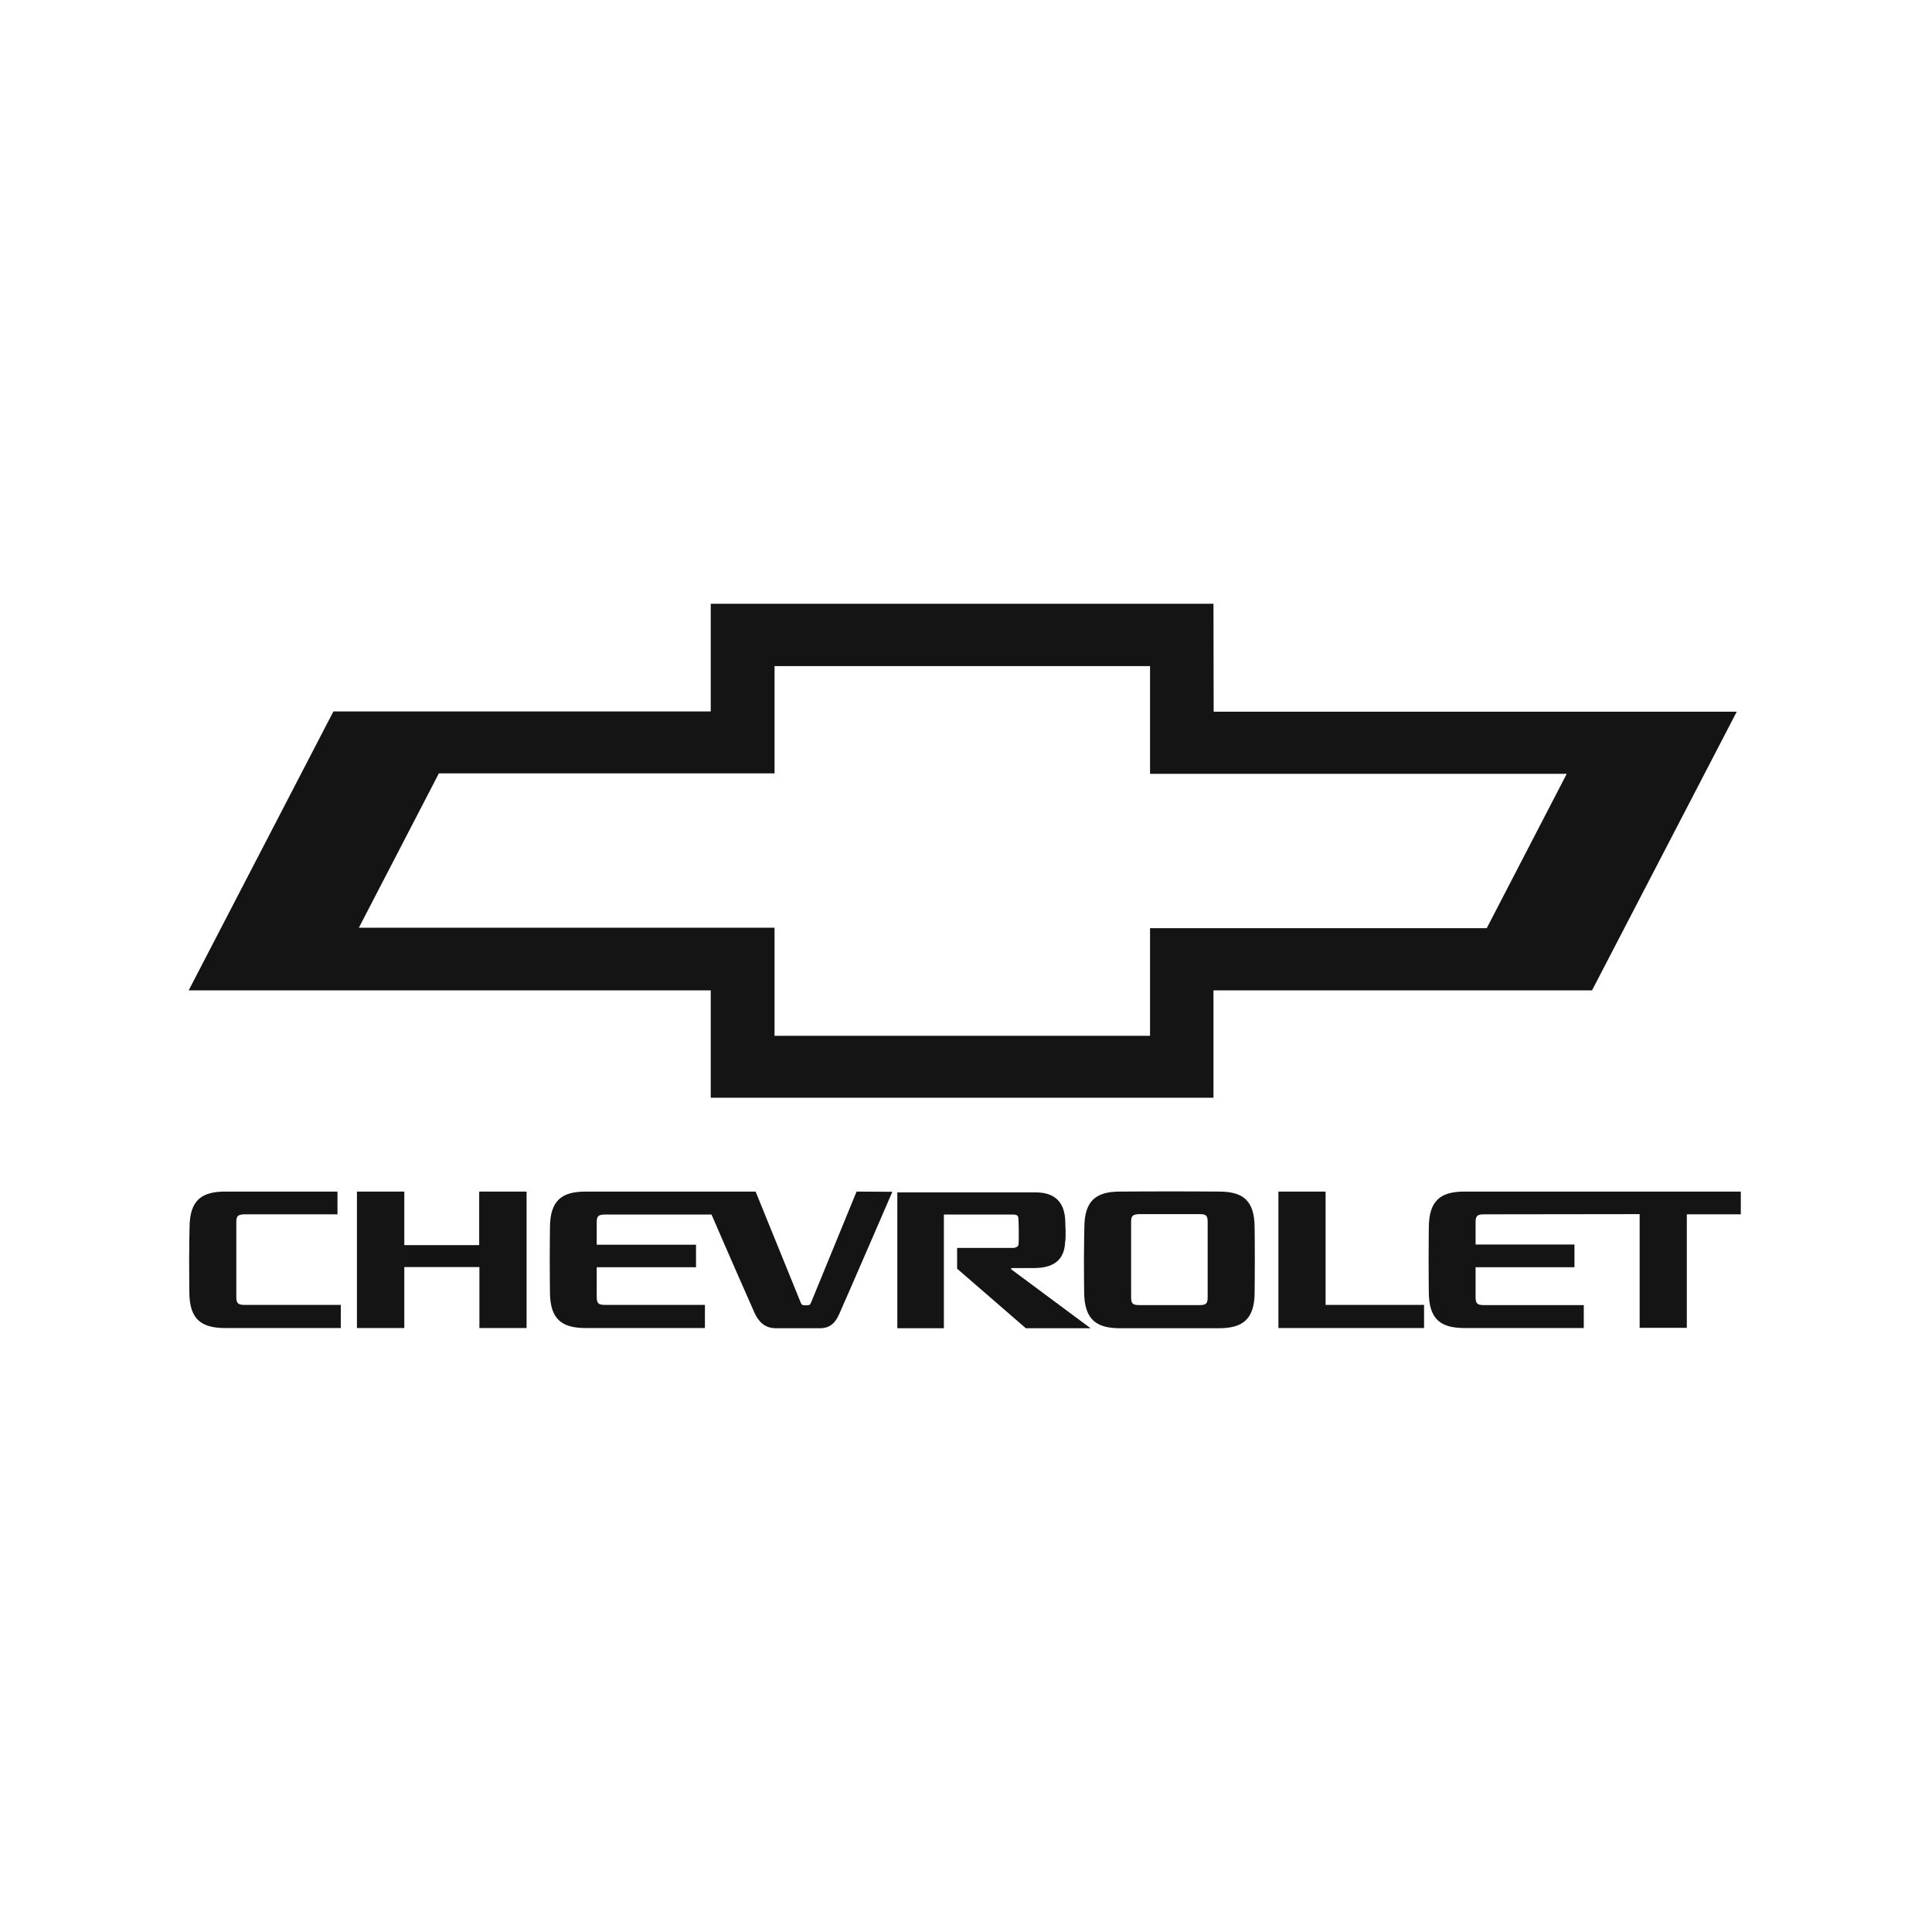
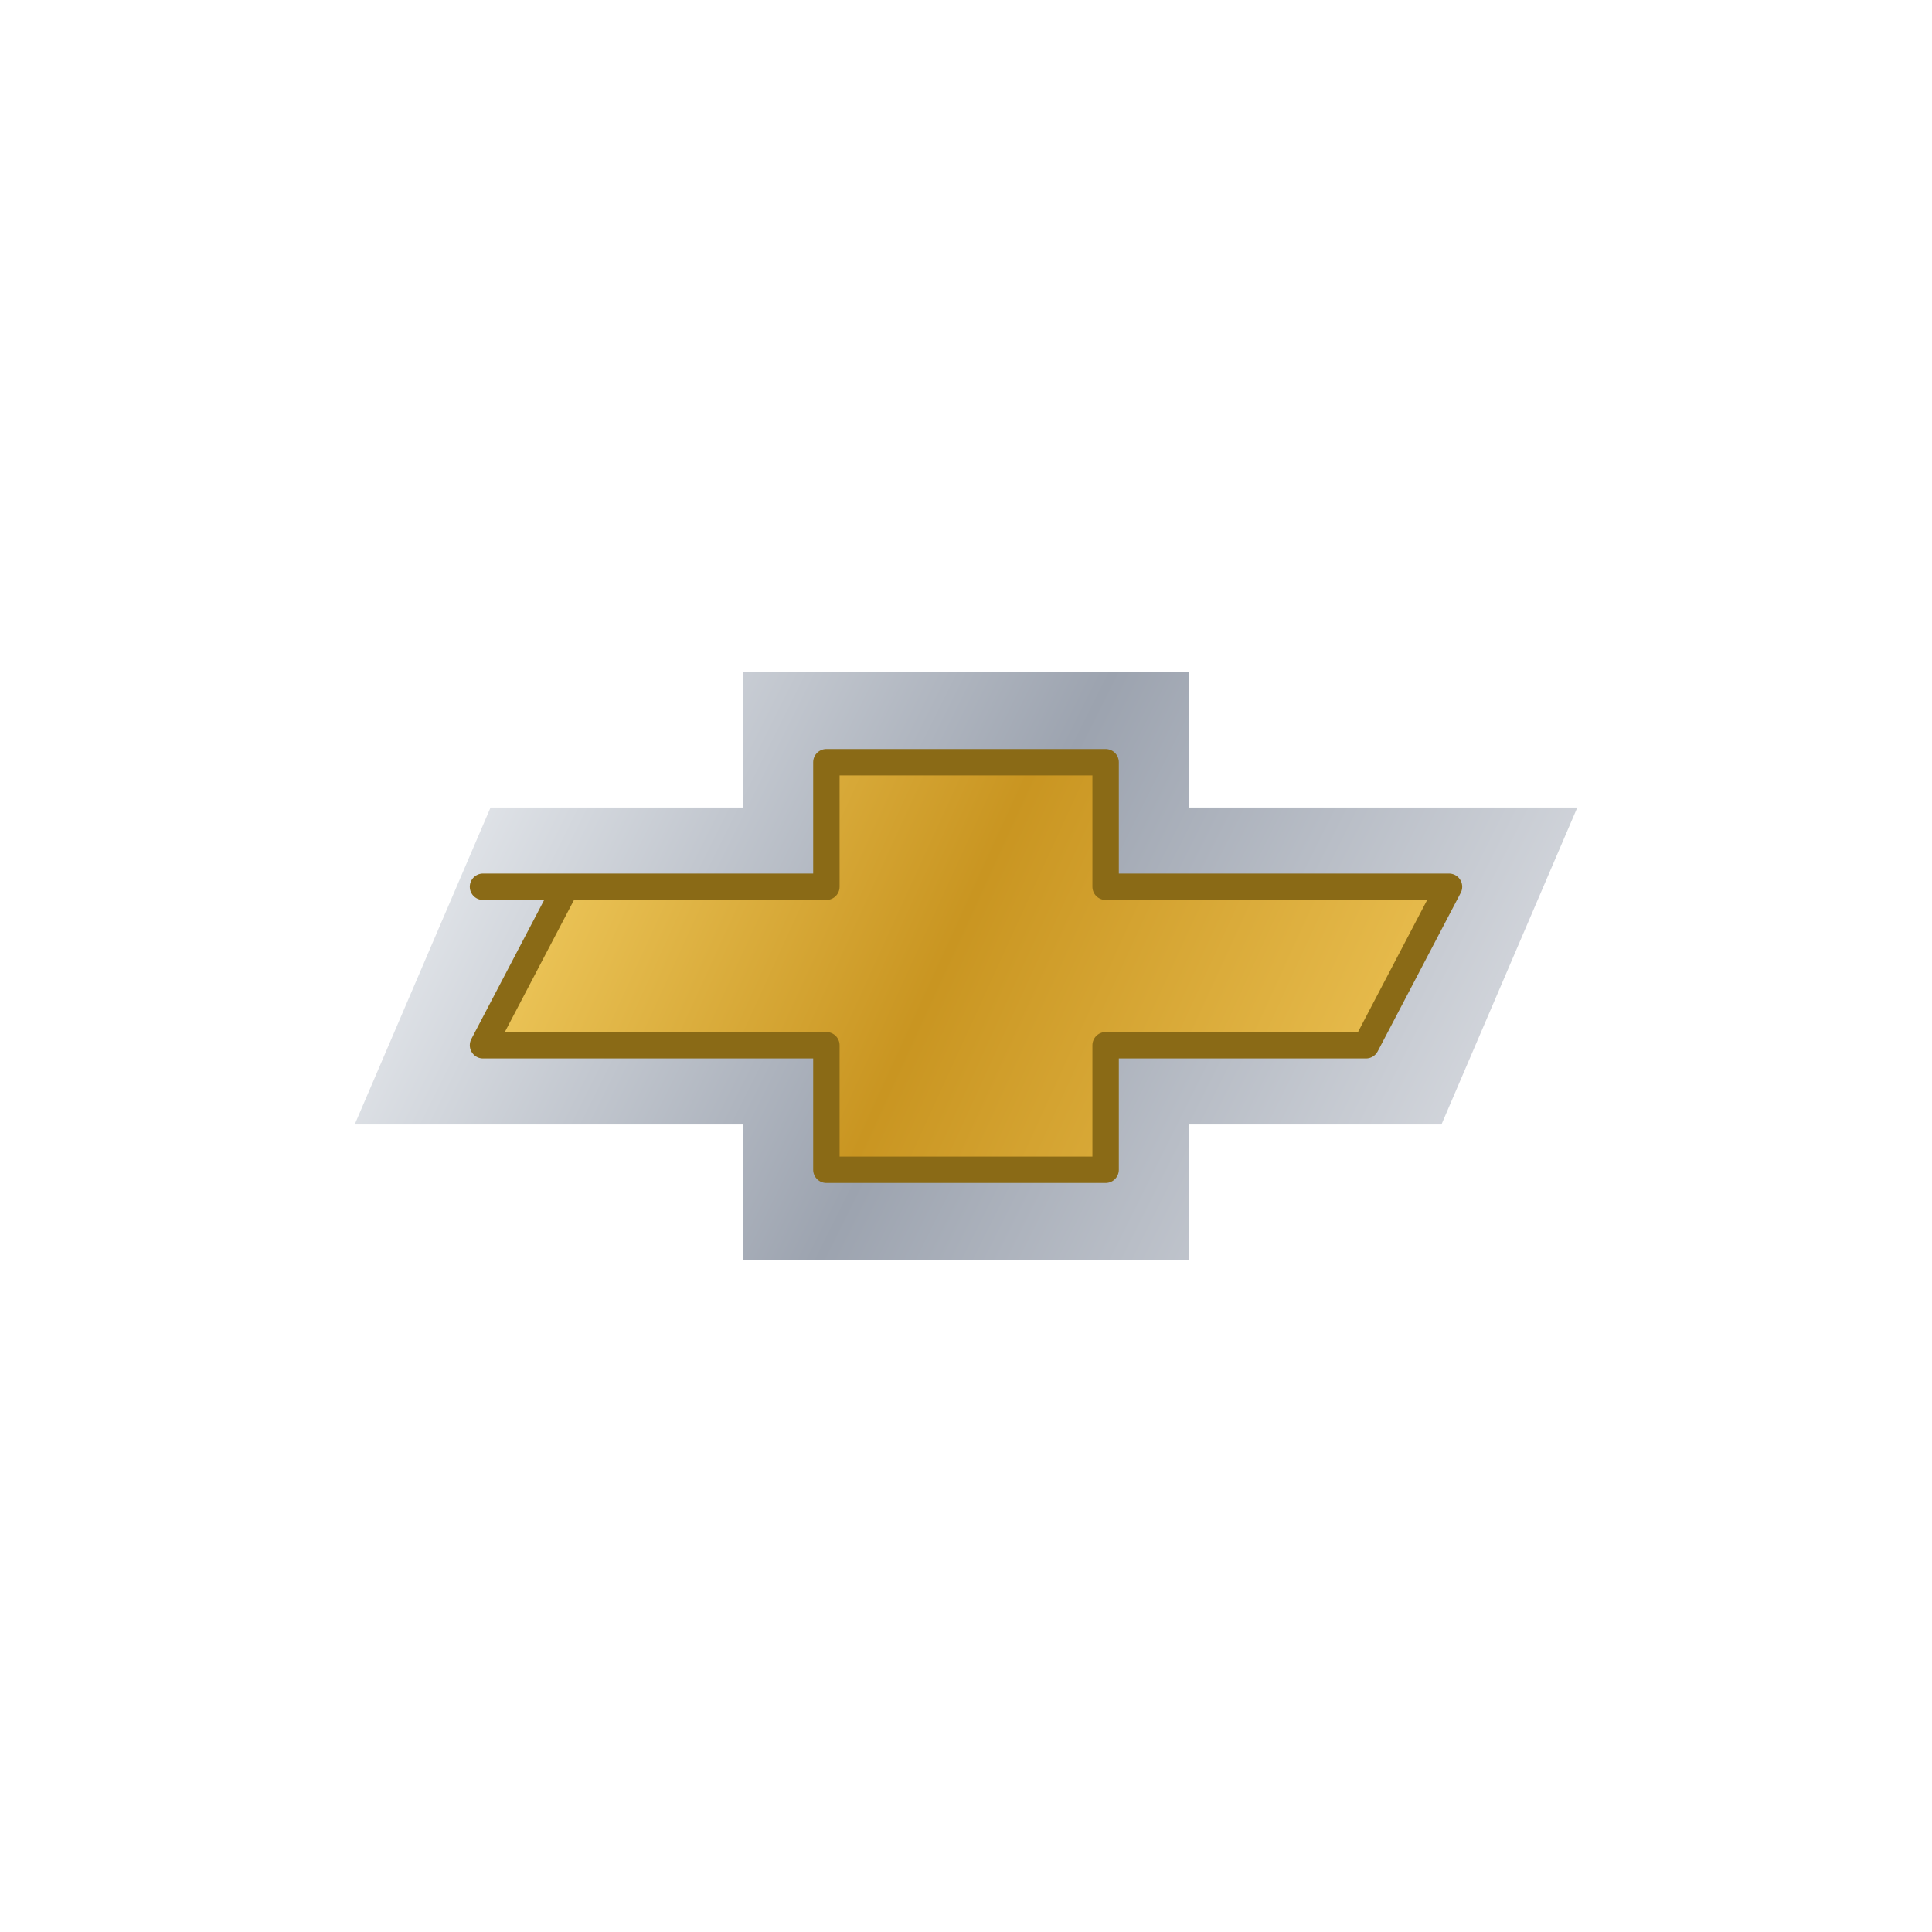
<svg xmlns="http://www.w3.org/2000/svg" width="512" height="512" viewBox="0 0 512 512" fill="none">
-   <path d="M64.819 321.809H89.437V315.782H59.72C53.579 315.782 50.235 317.916 50.235 325.383C50.235 325.383 50.125 329.756 50.125 333.863C50.125 337.97 50.18 342.396 50.18 342.396C50.18 349.81 53.524 351.944 59.72 351.944C60.926 351.944 90.314 351.944 90.314 351.944V345.81H64.819C63.064 345.81 62.626 345.383 62.626 343.677C62.626 343.677 62.626 324.423 62.626 323.943C62.626 322.236 63.01 321.863 64.819 321.809Z" fill="#141414" />
-   <path d="M127.048 351.944H139.549V315.782H126.994V329.97H107.146V315.782H94.59V351.944H107.146V335.783H127.048V351.944Z" fill="#141414" />
-   <path d="M226.999 315.782L214.882 345.33C214.663 345.864 214.389 345.917 213.567 345.917C212.744 345.917 212.47 345.864 212.251 345.33L200.244 315.782H155.23C149.089 315.782 145.745 317.916 145.745 325.383C145.745 325.383 145.69 329.756 145.69 333.863C145.69 337.97 145.745 342.396 145.745 342.396C145.745 349.81 149.089 351.944 155.23 351.944C156.436 351.944 186.811 351.944 186.811 351.944V345.81H160.329C158.575 345.81 158.136 345.383 158.136 343.677C158.136 343.677 158.136 340.05 158.136 335.837H184.453V329.863H158.136C158.136 326.61 158.136 324.103 158.136 323.943C158.136 322.289 158.575 321.863 160.329 321.863C160.329 321.863 181.931 321.863 188.565 321.863C192.458 330.929 199.366 346.61 199.969 347.943C200.847 349.81 202.327 351.997 205.616 351.997H217.295C220.53 351.997 221.681 349.864 222.503 347.997C223.381 346.13 236.485 315.836 236.485 315.836L226.999 315.782Z" fill="#141414" />
-   <path d="M301.949 321.755C303.814 321.755 306.884 321.755 309.899 321.755C312.97 321.755 316.095 321.755 317.904 321.755C319.659 321.755 320.043 322.183 320.043 323.836C320.043 324.316 320.043 343.73 320.043 343.73C320.043 345.437 319.659 345.863 317.904 345.863H301.895C300.14 345.863 299.756 345.437 299.756 343.73C299.756 343.73 299.756 324.316 299.756 323.836C299.756 322.183 300.195 321.809 301.949 321.755ZM332.488 325.382C332.488 317.862 329.144 315.782 323.003 315.782C323.003 315.782 315.602 315.729 309.954 315.729C304.198 315.729 296.85 315.782 296.85 315.782C290.71 315.782 287.365 317.916 287.365 325.382C287.365 325.382 287.256 329.756 287.256 333.863C287.256 337.97 287.311 342.45 287.311 342.45C287.365 349.863 290.71 351.997 296.85 351.997C296.85 351.997 304.362 351.997 309.899 351.997C315.382 351.997 322.949 351.997 322.949 351.997C329.089 351.997 332.488 349.863 332.488 342.45C332.488 342.45 332.544 337.97 332.544 333.863C332.544 329.703 332.488 325.382 332.488 325.382Z" fill="#141414" />
-   <path d="M338.793 351.944H377.392V345.81H351.294V315.782H338.793V351.944Z" fill="#141414" />
-   <path d="M388.139 315.782C381.998 315.782 378.653 317.916 378.653 325.383C378.653 325.383 378.599 329.703 378.599 333.863C378.599 337.97 378.653 342.396 378.653 342.396C378.653 349.81 381.998 351.944 388.139 351.944C389.345 351.944 419.719 351.944 419.719 351.944V345.864H393.238C391.483 345.864 391.045 345.437 391.045 343.73C391.045 343.73 391.045 340.103 391.045 335.837H417.253V329.809H391.045C391.045 326.61 391.045 324.049 391.045 323.889C391.045 322.236 391.483 321.809 393.238 321.809L434.523 321.756V351.89H447.024V321.809H461.334V315.782H388.139Z" fill="#141414" />
-   <path d="M268.12 336.476C267.736 336.209 267.956 336.05 268.34 336.05C268.449 336.05 273.932 336.05 273.932 336.05C278.099 336.05 281.992 334.769 282.266 329.276C282.54 327.783 282.32 324.156 282.32 324.156C282.32 318.182 279.141 315.995 274.426 315.995H237.801V351.996H250.137V321.862H268.395C269.546 321.862 269.82 322.182 269.875 322.822C269.929 323.569 269.985 325.115 269.985 326.449C269.985 327.996 269.985 329.169 269.929 329.756C269.875 330.342 269.217 330.716 268.395 330.716H253.646V336.209L271.849 351.996H289.01C289.01 351.996 268.285 336.583 268.12 336.476Z" fill="#141414" />
-   <path d="M95.103 245.857L116.305 204.949H205.262V176.529H304.772V205.069H415.202L394 245.978H304.772V274.494H205.262V245.857H95.103ZM321.582 159.997H188.355V188.537H88.354L49.998 262.462H188.355V290.905H321.582V262.462H421.901L460.257 188.609H321.631L321.582 159.997Z" fill="#141414" />
+   <defs>
+     <linearGradient id="gold" x1="125" y1="196" x2="387" y2="316" gradientUnits="userSpaceOnUse">
+       <stop offset="0" stop-color="#F7D46A" />
+       <stop offset="0.48" stop-color="#C99521" />
+       <stop offset="1" stop-color="#F0C75A" />
+     </linearGradient>
+     <linearGradient id="chrome" x1="92" y1="174" x2="420" y2="338" gradientUnits="userSpaceOnUse">
+       <stop offset="0" stop-color="#F8FAFC" />
+       <stop offset="0.5" stop-color="#9CA3AF" />
+       <stop offset="1" stop-color="#E5E7EB" />
+     </linearGradient>
+   </defs>
+   <path d="M94 214H197V178H315V214H418L382 298H315V334H197V298H94L130 214Z" fill="url(#chrome)" />
+   <path d="M128 235H219V202H293V235H384L362 277H293V310H219V277H128L150 235Z" fill="url(#gold)" />
+   <path d="M128 235H219V202H293V235H384L362 277H293V310H219V277H128L150 235Z" stroke="#8A6A16" stroke-width="7" stroke-linejoin="round" />
</svg>
